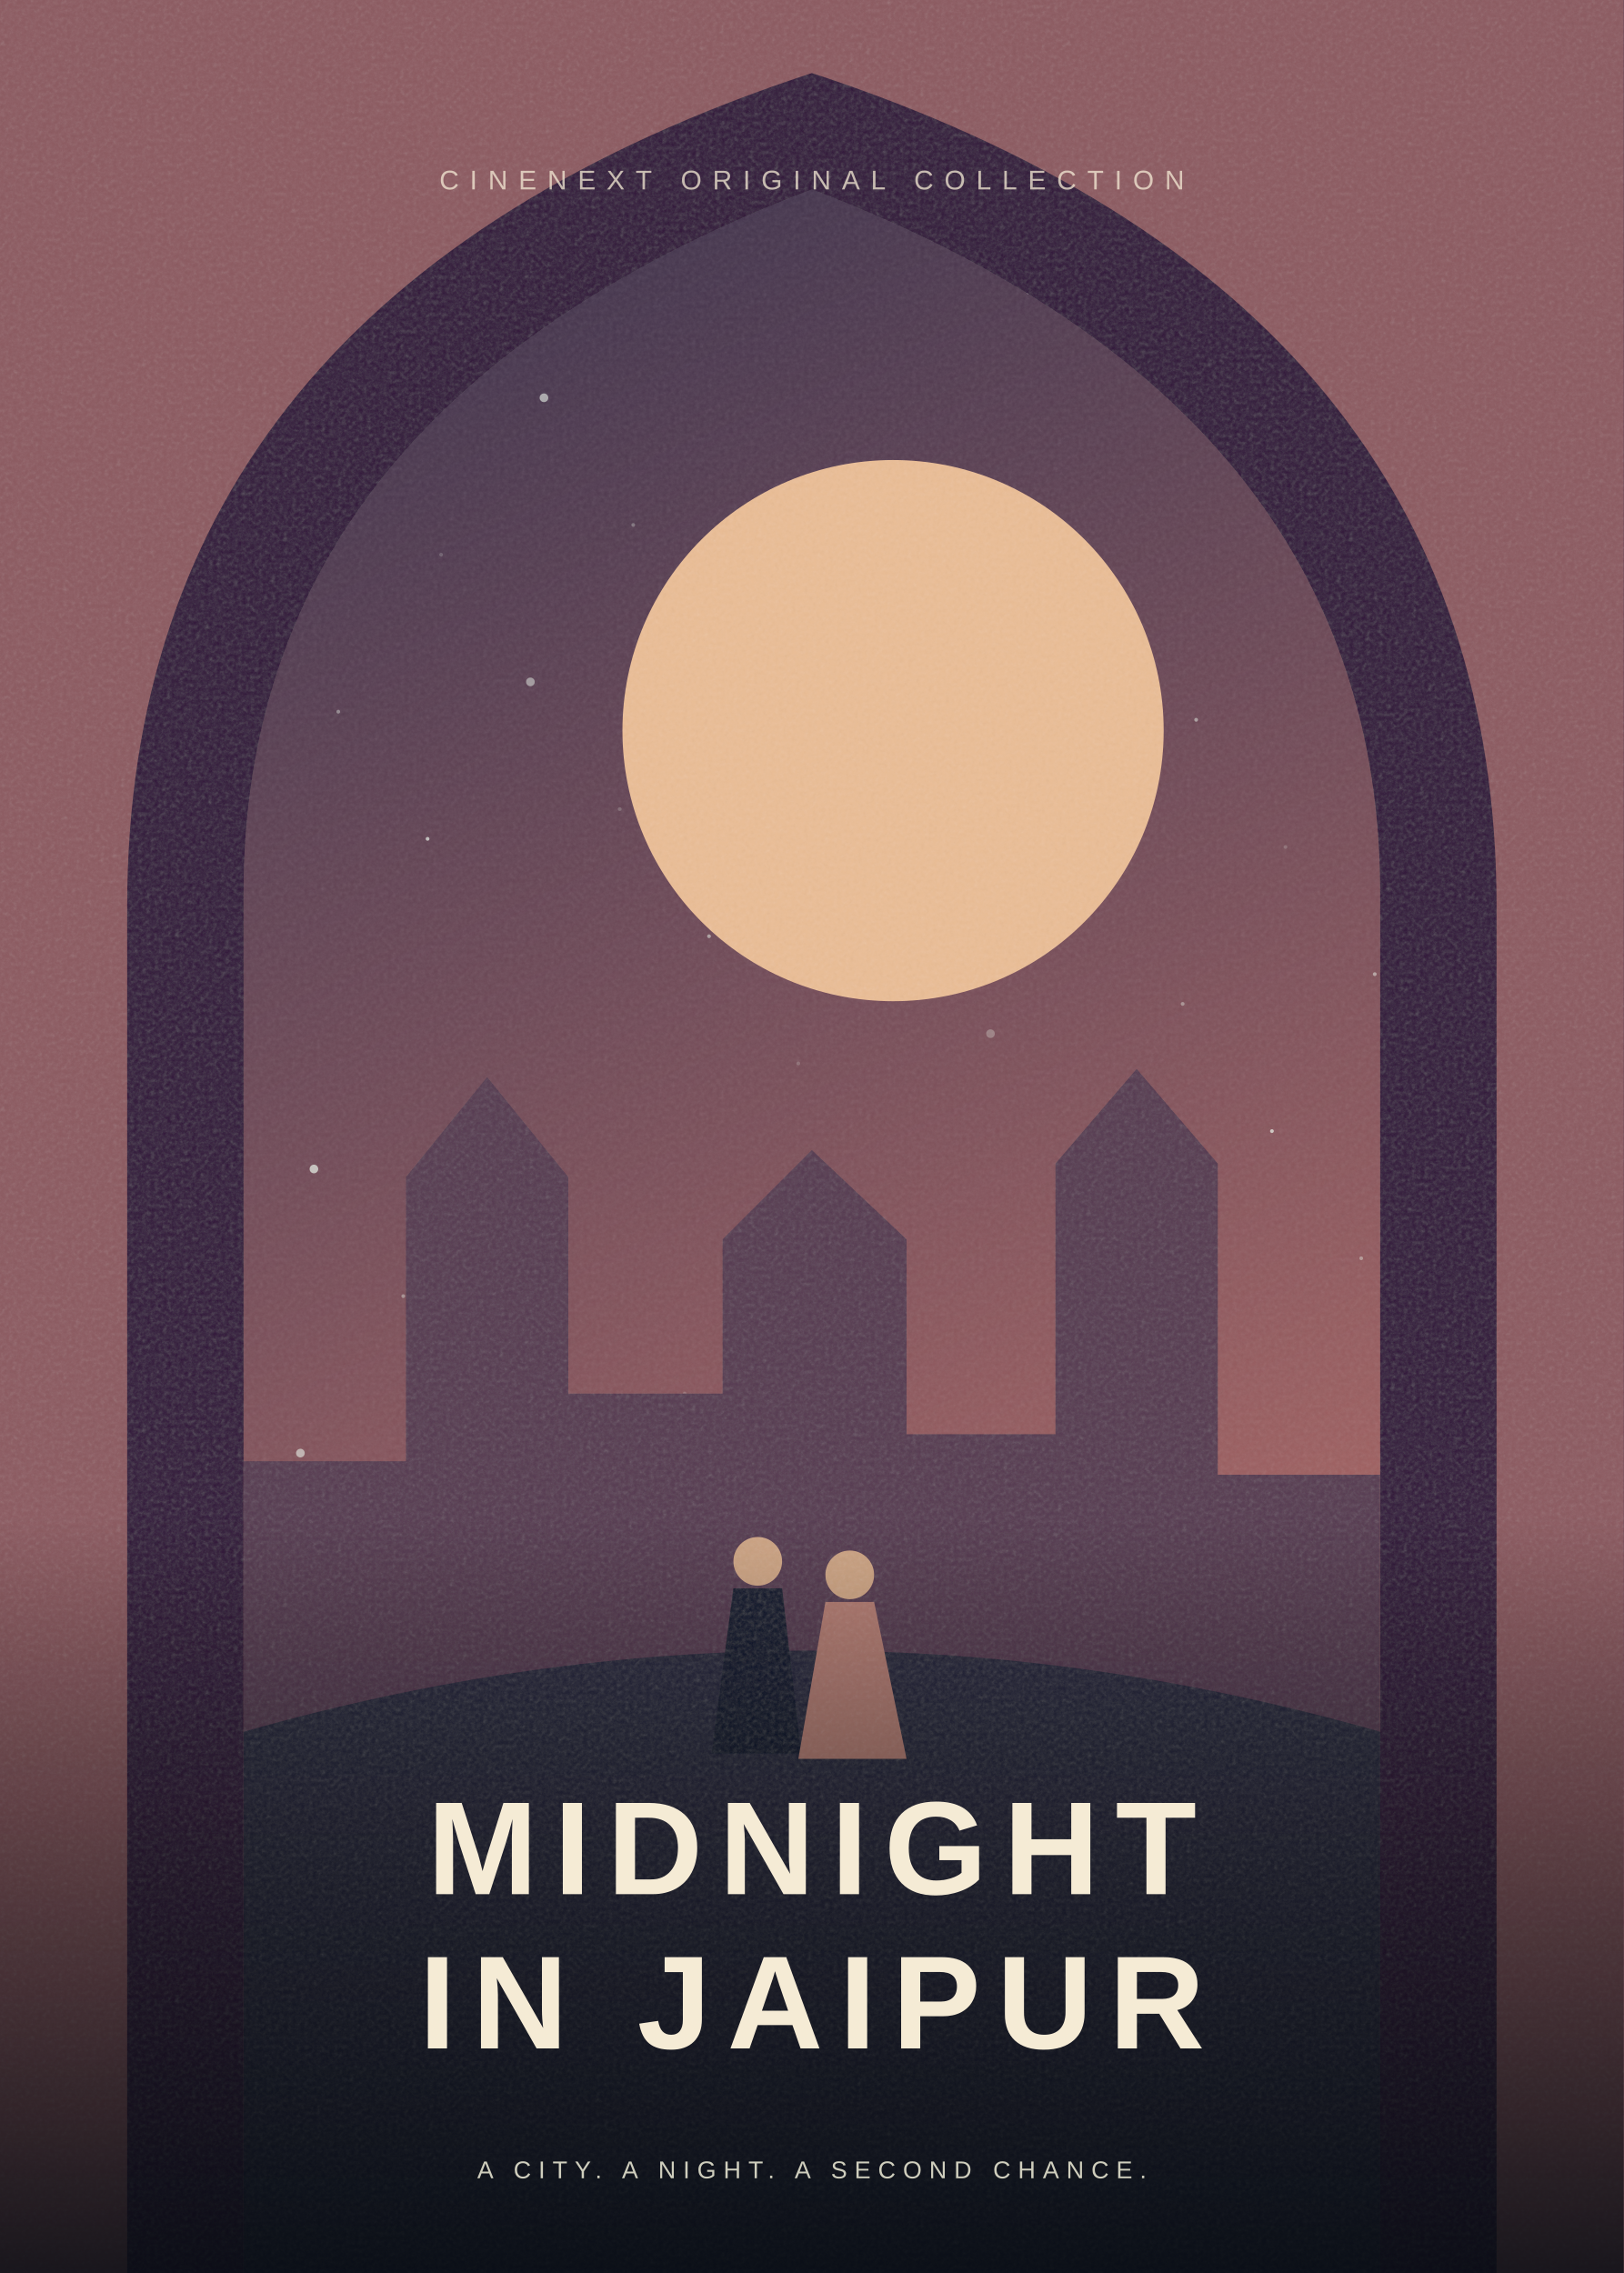
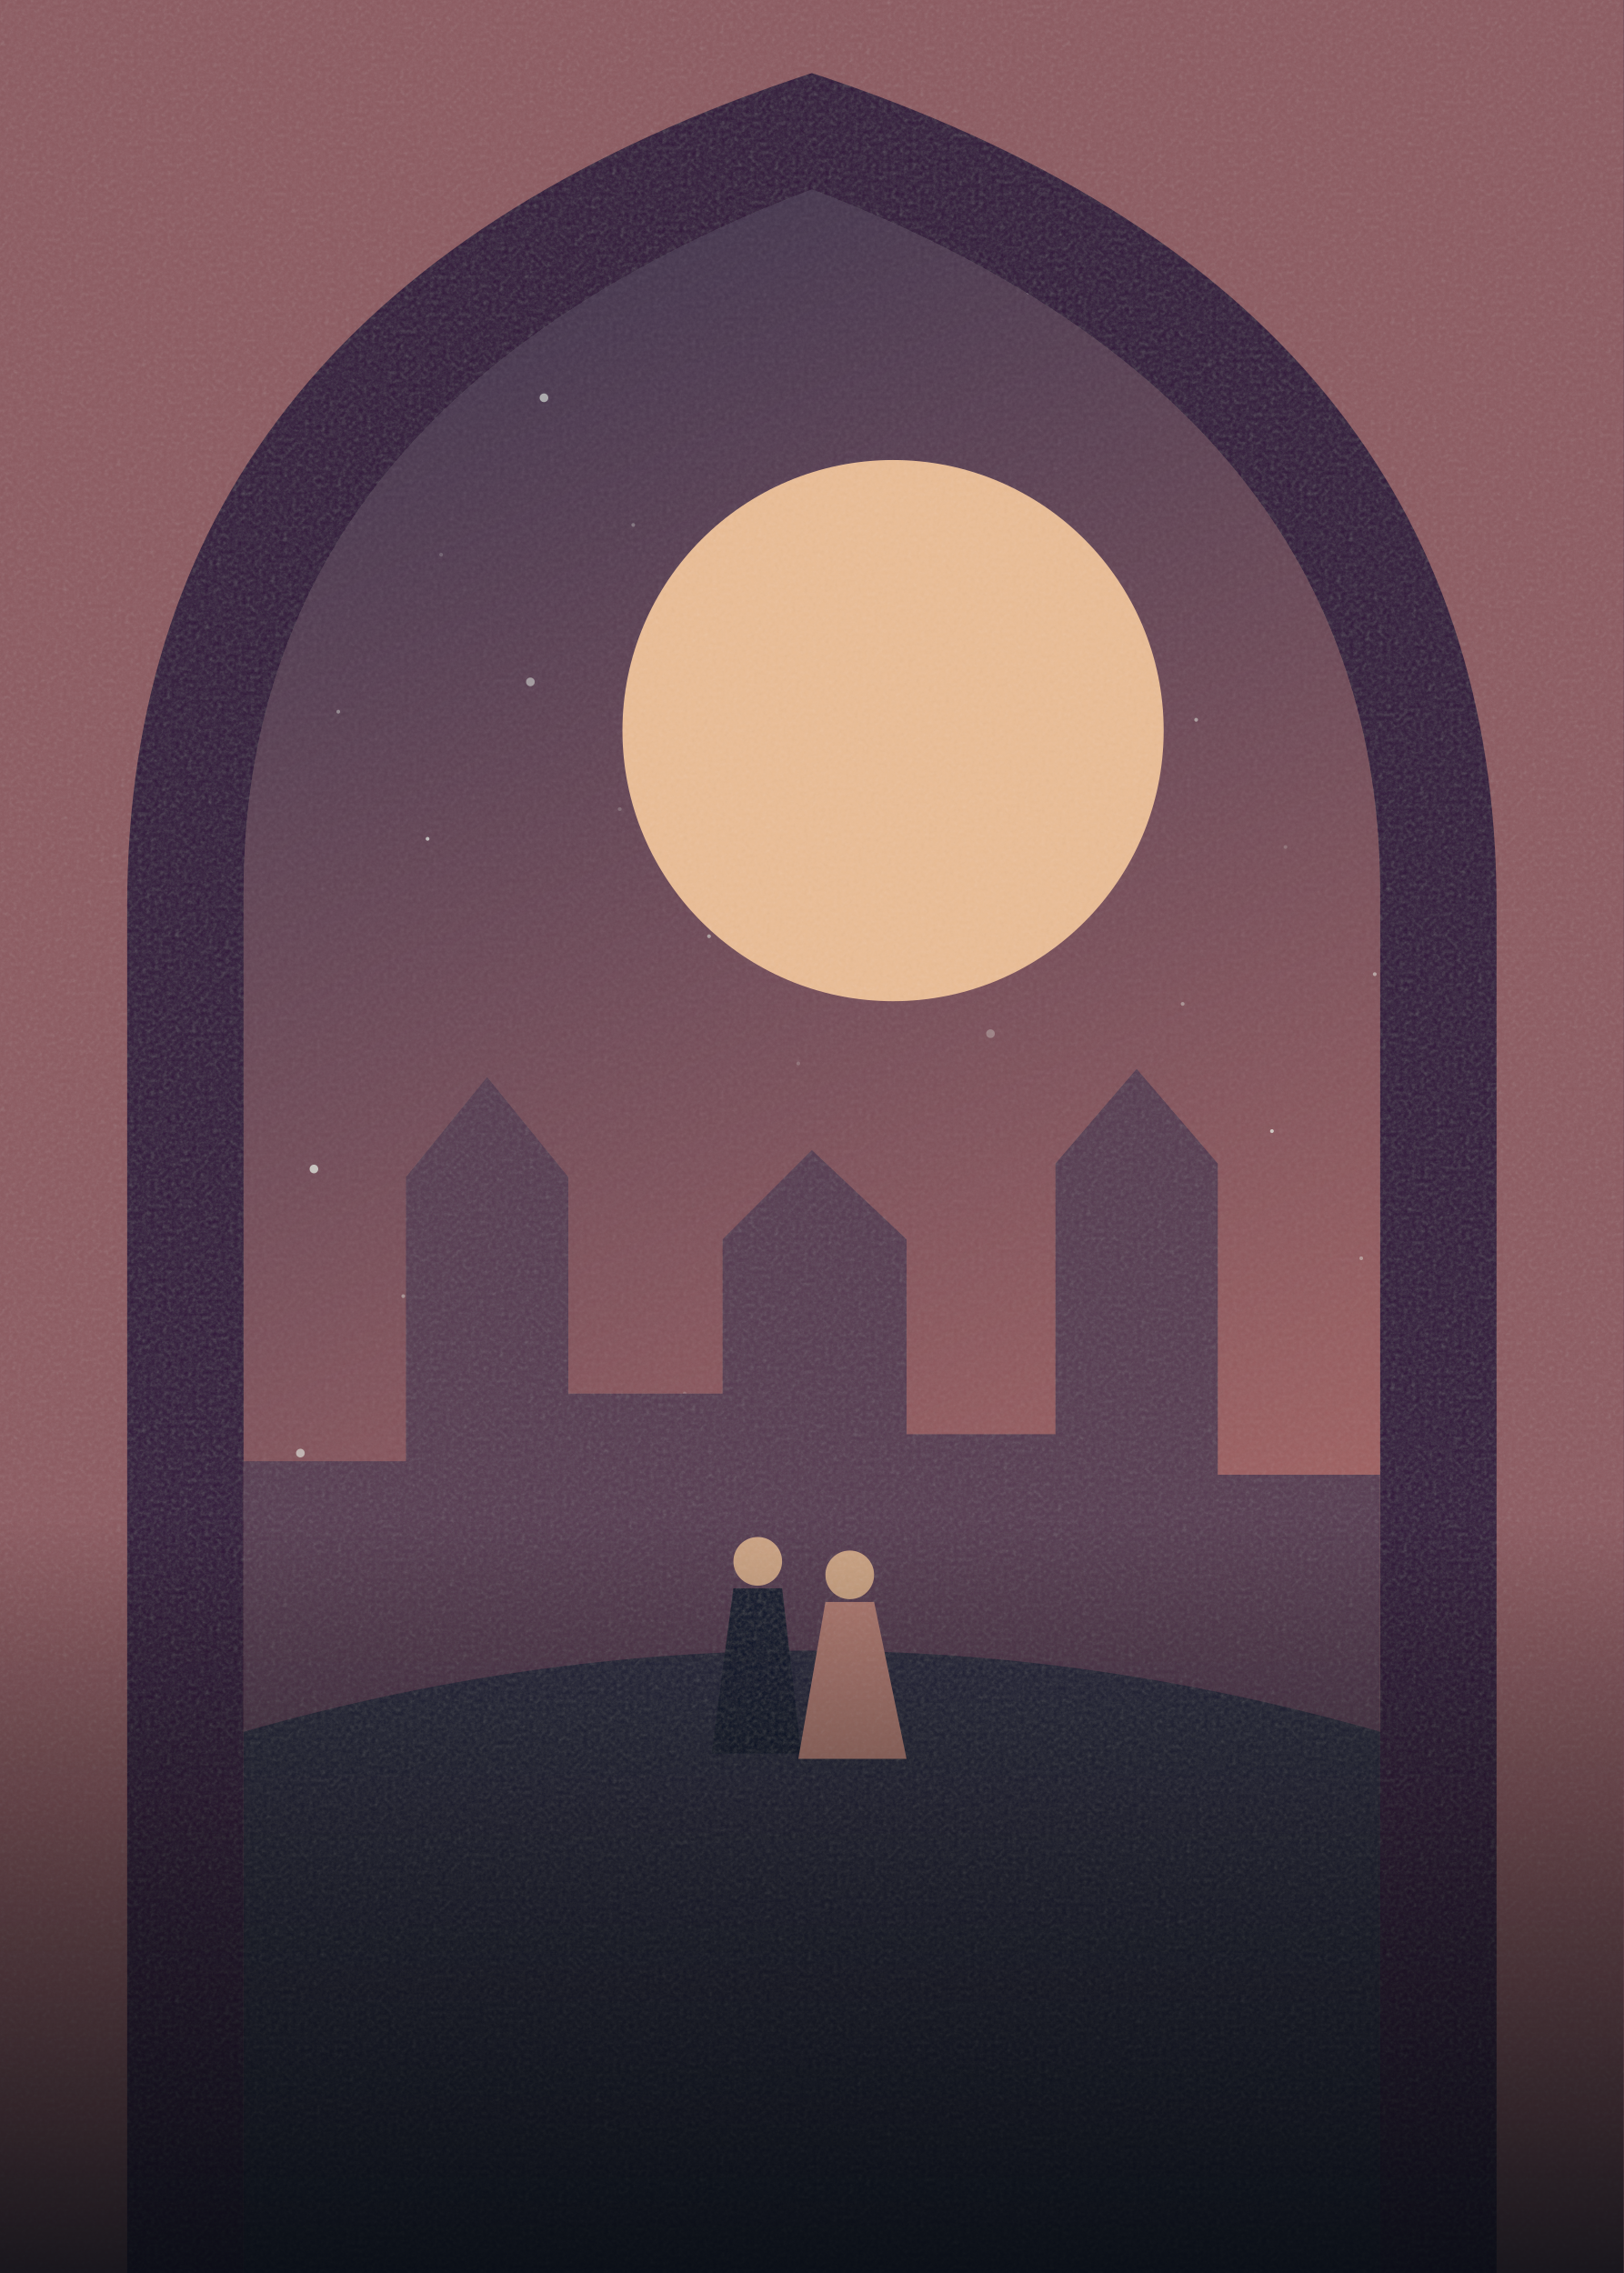
- <svg xmlns="http://www.w3.org/2000/svg" viewBox="0 0 600 840" role="img" aria-label="MIDNIGHT IN JAIPUR — original CineNext illustration">
+ <svg xmlns="http://www.w3.org/2000/svg" viewBox="0 0 600 840" role="img" aria-label="A city at night with warm architectural lights">
  <defs>
    <linearGradient id="sky" x2=".3" y2="1">
      <stop stop-color="#242546" />
      <stop offset="1" stop-color="#b86c66" />
    </linearGradient>
    <linearGradient id="fade" x2="0" y2="1">
      <stop stop-color="#000" stop-opacity="0" />
      <stop offset="1" stop-color="#050a10" stop-opacity=".85" />
    </linearGradient>
    <radialGradient id="glow">
      <stop stop-color="#f4eccb" stop-opacity=".7" />
      <stop offset="1" stop-color="#f4eccb" stop-opacity="0" />
    </radialGradient>
    <filter id="grain">
      <feTurbulence type="fractalNoise" baseFrequency=".65" numOctaves="3" stitchTiles="stitch" />
      <feColorMatrix type="saturate" values="0" />
      <feComponentTransfer>
        <feFuncA type="linear" slope=".13" />
      </feComponentTransfer>
      <feBlend in="SourceGraphic" mode="soft-light" />
    </filter>
  </defs>
  <rect width="600" height="840" fill="url(#sky)" />
  <g filter="url(#grain)">
    <circle cx="31" cy="17" r="1.6" fill="#e9f4e9" opacity="0.2" />
    <circle cx="168" cy="100" r="0.7" fill="#e9f4e9" opacity="0.3" />
    <circle cx="305" cy="183" r="0.7" fill="#e9f4e9" opacity="0.4" />
    <circle cx="442" cy="266" r="0.7" fill="#e9f4e9" opacity="0.5" />
    <circle cx="579" cy="349" r="0.7" fill="#e9f4e9" opacity="0.6" />
    <circle cx="116" cy="432" r="1.6" fill="#e9f4e9" opacity="0.7" />
    <circle cx="253" cy="515" r="0.7" fill="#e9f4e9" opacity="0.2" />
    <circle cx="390" cy="598" r="0.7" fill="#e9f4e9" opacity="0.3" />
    <circle cx="527" cy="681" r="0.7" fill="#e9f4e9" opacity="0.4" />
    <circle cx="64" cy="64" r="0.7" fill="#e9f4e9" opacity="0.5" />
    <circle cx="201" cy="147" r="1.6" fill="#e9f4e9" opacity="0.6" />
    <circle cx="338" cy="230" r="0.7" fill="#e9f4e9" opacity="0.7" />
    <circle cx="475" cy="313" r="0.7" fill="#e9f4e9" opacity="0.2" />
    <circle cx="12" cy="396" r="0.7" fill="#e9f4e9" opacity="0.3" />
    <circle cx="149" cy="479" r="0.7" fill="#e9f4e9" opacity="0.4" />
    <circle cx="286" cy="562" r="1.6" fill="#e9f4e9" opacity="0.5" />
    <circle cx="423" cy="645" r="0.7" fill="#e9f4e9" opacity="0.6" />
    <circle cx="560" cy="28" r="0.7" fill="#e9f4e9" opacity="0.7" />
    <circle cx="97" cy="111" r="0.7" fill="#e9f4e9" opacity="0.2" />
    <circle cx="234" cy="194" r="0.7" fill="#e9f4e9" opacity="0.3" />
    <circle cx="371" cy="277" r="1.6" fill="#e9f4e9" opacity="0.4" />
    <circle cx="508" cy="360" r="0.7" fill="#e9f4e9" opacity="0.5" />
    <circle cx="45" cy="443" r="0.7" fill="#e9f4e9" opacity="0.6" />
    <circle cx="182" cy="526" r="0.7" fill="#e9f4e9" opacity="0.7" />
    <circle cx="319" cy="609" r="0.7" fill="#e9f4e9" opacity="0.2" />
    <circle cx="456" cy="692" r="1.6" fill="#e9f4e9" opacity="0.3" />
    <circle cx="593" cy="75" r="0.7" fill="#e9f4e9" opacity="0.4" />
    <circle cx="130" cy="158" r="0.7" fill="#e9f4e9" opacity="0.5" />
    <circle cx="267" cy="241" r="0.7" fill="#e9f4e9" opacity="0.6" />
    <circle cx="404" cy="324" r="0.7" fill="#e9f4e9" opacity="0.7" />
    <circle cx="541" cy="407" r="1.6" fill="#e9f4e9" opacity="0.2" />
    <circle cx="78" cy="490" r="0.7" fill="#e9f4e9" opacity="0.3" />
    <circle cx="215" cy="573" r="0.7" fill="#e9f4e9" opacity="0.4" />
    <circle cx="352" cy="656" r="0.7" fill="#e9f4e9" opacity="0.5" />
    <circle cx="489" cy="39" r="0.7" fill="#e9f4e9" opacity="0.6" />
    <circle cx="26" cy="122" r="1.6" fill="#e9f4e9" opacity="0.7" />
    <circle cx="163" cy="205" r="0.7" fill="#e9f4e9" opacity="0.2" />
    <circle cx="300" cy="288" r="0.7" fill="#e9f4e9" opacity="0.3" />
    <circle cx="437" cy="371" r="0.7" fill="#e9f4e9" opacity="0.4" />
    <circle cx="574" cy="454" r="0.7" fill="#e9f4e9" opacity="0.5" />
    <circle cx="111" cy="537" r="1.6" fill="#e9f4e9" opacity="0.6" />
    <circle cx="248" cy="620" r="0.7" fill="#e9f4e9" opacity="0.7" />
    <circle cx="385" cy="3" r="0.7" fill="#e9f4e9" opacity="0.2" />
    <circle cx="522" cy="86" r="0.7" fill="#e9f4e9" opacity="0.3" />
    <circle cx="59" cy="169" r="0.7" fill="#e9f4e9" opacity="0.4" />
    <circle cx="196" cy="252" r="1.6" fill="#e9f4e9" opacity="0.5" />
    <circle cx="333" cy="335" r="0.7" fill="#e9f4e9" opacity="0.6" />
    <circle cx="470" cy="418" r="0.7" fill="#e9f4e9" opacity="0.7" />
    <circle cx="7" cy="501" r="0.7" fill="#e9f4e9" opacity="0.2" />
    <circle cx="144" cy="584" r="0.7" fill="#e9f4e9" opacity="0.3" />
    <circle cx="281" cy="667" r="1.6" fill="#e9f4e9" opacity="0.4" />
    <circle cx="418" cy="50" r="0.7" fill="#e9f4e9" opacity="0.5" />
    <circle cx="555" cy="133" r="0.7" fill="#e9f4e9" opacity="0.6" />
    <circle cx="92" cy="216" r="0.7" fill="#e9f4e9" opacity="0.7" />
    <circle cx="229" cy="299" r="0.7" fill="#e9f4e9" opacity="0.2" />
    <circle cx="366" cy="382" r="1.6" fill="#e9f4e9" opacity="0.3" />
    <circle cx="503" cy="465" r="0.7" fill="#e9f4e9" opacity="0.4" />
    <circle cx="40" cy="548" r="0.7" fill="#e9f4e9" opacity="0.5" />
    <circle cx="177" cy="631" r="0.7" fill="#e9f4e9" opacity="0.6" />
    <circle cx="314" cy="14" r="0.7" fill="#e9f4e9" opacity="0.7" />
    <circle cx="451" cy="97" r="1.6" fill="#e9f4e9" opacity="0.2" />
    <circle cx="588" cy="180" r="0.7" fill="#e9f4e9" opacity="0.3" />
    <circle cx="125" cy="263" r="0.7" fill="#e9f4e9" opacity="0.4" />
    <circle cx="262" cy="346" r="0.7" fill="#e9f4e9" opacity="0.5" />
    <circle cx="399" cy="429" r="0.7" fill="#e9f4e9" opacity="0.6" />
    <circle cx="536" cy="512" r="1.6" fill="#e9f4e9" opacity="0.7" />
    <circle cx="73" cy="595" r="0.7" fill="#e9f4e9" opacity="0.2" />
    <circle cx="210" cy="678" r="0.7" fill="#e9f4e9" opacity="0.3" />
    <circle cx="347" cy="61" r="0.7" fill="#e9f4e9" opacity="0.4" />
    <circle cx="484" cy="144" r="0.7" fill="#e9f4e9" opacity="0.5" />
    <circle cx="21" cy="227" r="1.6" fill="#e9f4e9" opacity="0.6" />
    <circle cx="158" cy="310" r="0.7" fill="#e9f4e9" opacity="0.7" />
    <circle cx="295" cy="393" r="0.7" fill="#e9f4e9" opacity="0.2" />
    <circle cx="432" cy="476" r="0.7" fill="#e9f4e9" opacity="0.3" />
    <circle cx="569" cy="559" r="0.7" fill="#e9f4e9" opacity="0.4" />
    <circle cx="106" cy="642" r="1.6" fill="#e9f4e9" opacity="0.5" />
    <circle cx="243" cy="25" r="0.7" fill="#e9f4e9" opacity="0.6" />
    <circle cx="380" cy="108" r="0.7" fill="#e9f4e9" opacity="0.7" />
    <circle cx="517" cy="191" r="0.7" fill="#e9f4e9" opacity="0.2" />
    <circle cx="54" cy="274" r="0.7" fill="#e9f4e9" opacity="0.3" />
    <circle cx="330" cy="270" r="100" fill="#e9bd96" />
    <path d="M0 0H600V840H510V330Q510 150 300 70Q90 150 90 330V840H0Z" fill="#351f3c" />
    <path d="M0 0H600V840H553V335Q553 110 300 27Q47 110 47 335V840H0Z" fill="#8d5c62" />
    <path d="M90 540H150V435L180 398 210 435V515H267V458L300 425 335 458V530H390V430L420 395 450 430V545H510V840H90Z" fill="#593c52" />
    <path d="M90 640Q300 580 510 640V840H90Z" fill="#2a2a40" />
    <circle cx="280" cy="577" r="9" fill="#d0a787" />
    <path d="M271 587h18l7 61h-33Z" fill="#171f31" />
    <circle cx="314" cy="582" r="9" fill="#d0a787" />
    <path d="M305 592h18l12 58h-40Z" fill="#b67f75" />
  </g>
  <rect y="560" width="600" height="280" fill="url(#fade)" />
-   <text x="300" y="70" text-anchor="middle" fill="#f5ebd5" opacity=".75" font-family="Arial,sans-serif" font-size="10" letter-spacing="4">CINENEXT ORIGINAL COLLECTION</text>
-   <text x="300" y="700" text-anchor="middle" font-family="Arial, sans-serif" font-size="49" font-weight="600" letter-spacing="6" fill="#f5ebd5">MIDNIGHT</text>
-   <text x="300" y="757" text-anchor="middle" font-family="Arial, sans-serif" font-size="49" font-weight="600" letter-spacing="6" fill="#f5ebd5">IN JAIPUR</text>
-   <text x="300" y="805" text-anchor="middle" fill="#cfcebd" font-family="Arial,sans-serif" font-size="9" letter-spacing="2.7">A CITY. A NIGHT. A SECOND CHANCE.</text>
</svg>
